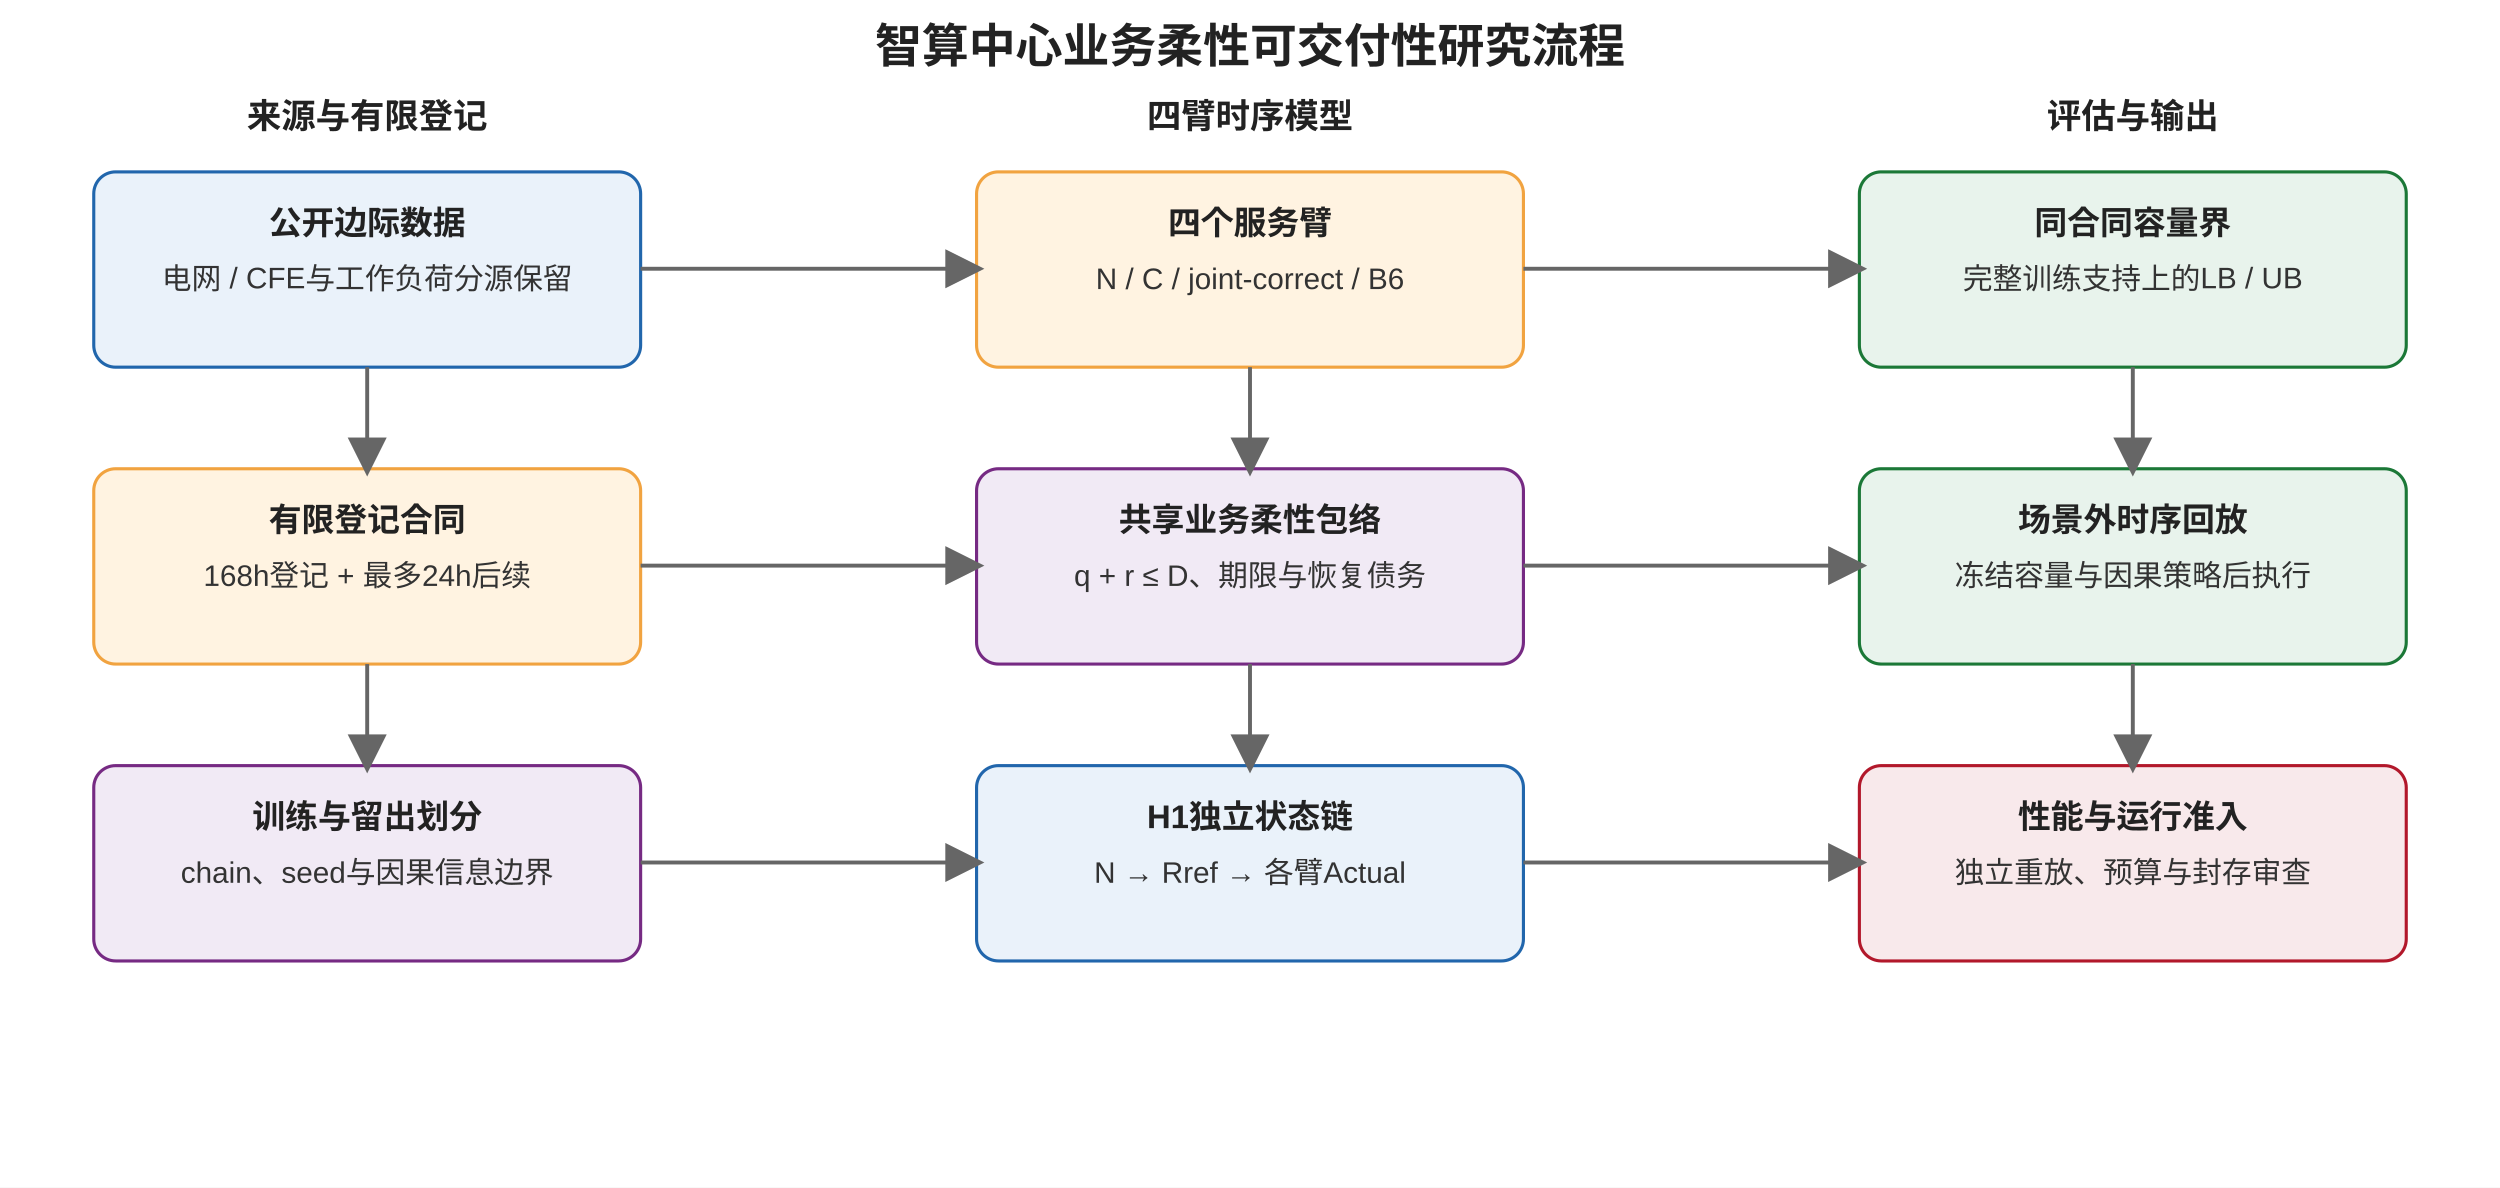
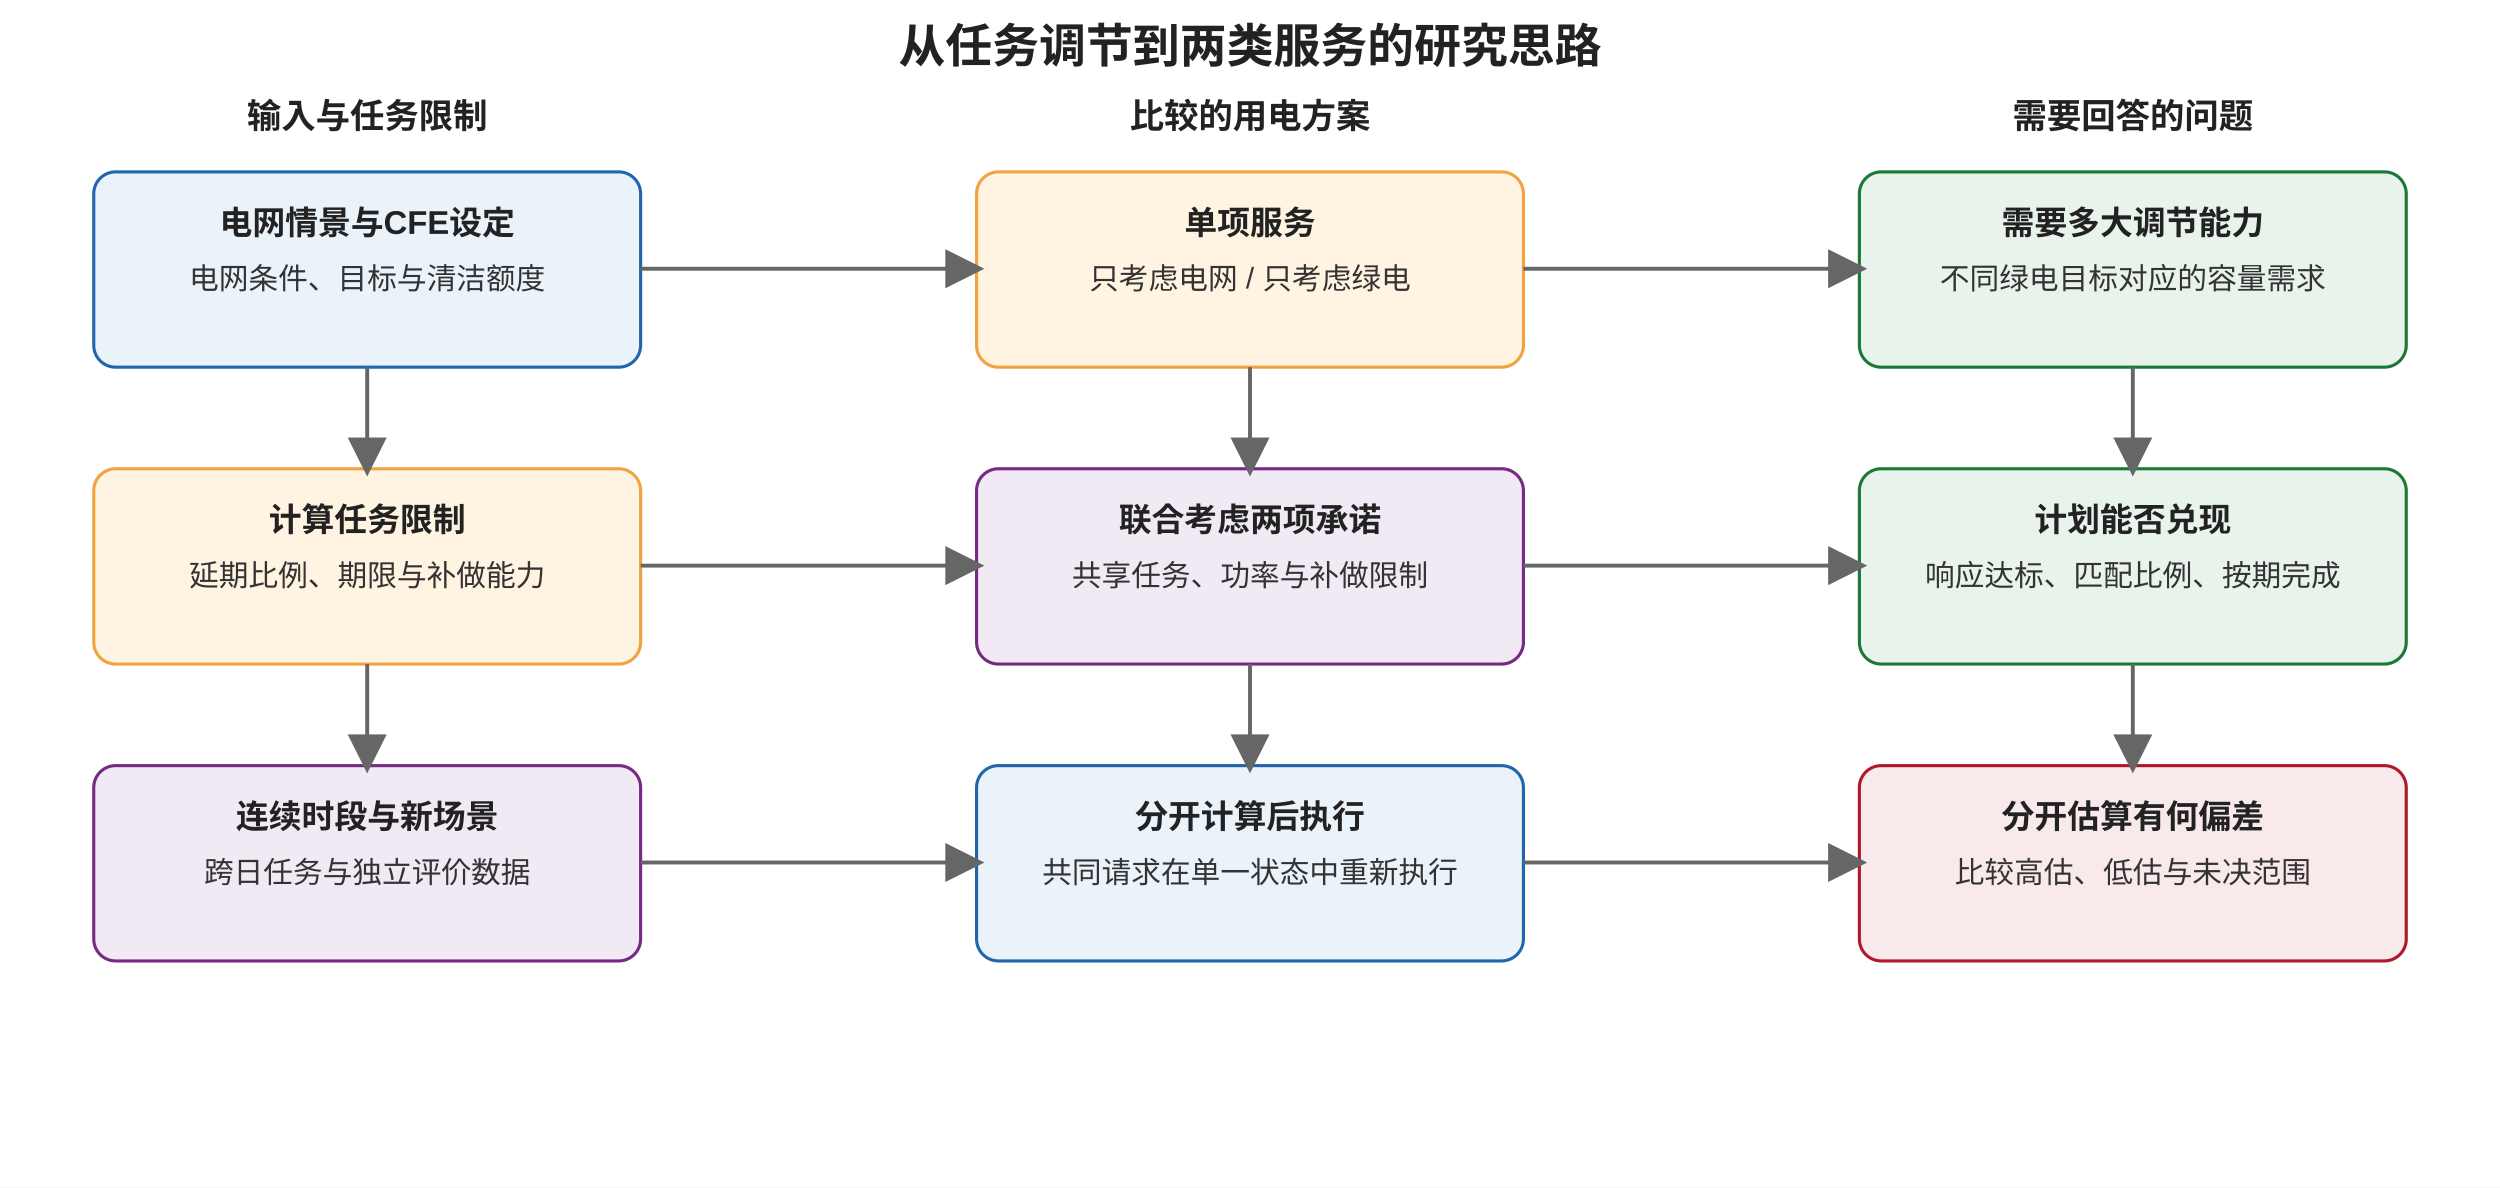
<svg xmlns="http://www.w3.org/2000/svg" width="1600" height="760" viewBox="0 0 1600 760">
  <defs>
    <marker id="arrow" markerWidth="10" markerHeight="10" refX="8" refY="5" orient="auto">
      <path d="M0,0 L10,5 L0,10 z" fill="#666666" />
    </marker>
    <style>
      .title{font:700 30px Arial,'Microsoft YaHei',sans-serif;fill:#222222}
      .lane{font:700 22px Arial,'Microsoft YaHei',sans-serif;fill:#222222}
      .head{font:700 21px Arial,'Microsoft YaHei',sans-serif;fill:#222222}
      .body{font:400 19px Arial,'Microsoft YaHei',sans-serif;fill:#333333}
      .card{stroke-width:2}
      .arrow{fill:none;stroke:#666666;stroke-width:2.5;marker-end:url(#arrow)}
    </style>
  </defs>
  <rect width="1600" height="760" fill="#FFFFFF" />
-   <text x="800" y="40" text-anchor="middle" class="title">智算中心业务柔性可交付性研究流程</text>
-   <text x="235" y="82" text-anchor="middle" class="lane">来源与有限登记</text>
-   <text x="800" y="82" text-anchor="middle" class="lane">四臂时序模型</text>
-   <text x="1365" y="82" text-anchor="middle" class="lane">评估与输出</text>
+   <text x="800" y="40" text-anchor="middle" class="title">从任务调节到两类服务的研究思路</text>
+   <text x="235" y="82" text-anchor="middle" class="lane">输入与任务限制</text>
+   <text x="800" y="82" text-anchor="middle" class="lane">比较的用电方案</text>
+   <text x="1365" y="82" text-anchor="middle" class="lane">需要回答的问题</text>
  <g class="card">
    <rect x="60" y="110" width="350" height="125" rx="14" fill="#EAF2FA" stroke="#2166AC" />
-     <text x="235" y="150" text-anchor="middle" class="head">公开边际数据</text>
-     <text x="235" y="185" text-anchor="middle" class="body">电网 / CFE与工作负荷分源保留</text>
+     <text x="235" y="150" text-anchor="middle" class="head">电网情景与CFE设定</text>
+     <text x="235" y="185" text-anchor="middle" class="body">电网条件、目标与清洁额度</text>
    <rect x="60" y="300" width="350" height="125" rx="14" fill="#FFF3E1" stroke="#F1A340" />
-     <text x="235" y="340" text-anchor="middle" class="head">有限登记合同</text>
-     <text x="235" y="375" text-anchor="middle" class="body">168h登记 + 最多24h后续</text>
+     <text x="235" y="340" text-anchor="middle" class="head">计算任务限制</text>
+     <text x="235" y="375" text-anchor="middle" class="body">延期比例、期限与补做能力</text>
    <rect x="60" y="490" width="350" height="125" rx="14" fill="#F1EAF5" stroke="#762A83" />
-     <text x="235" y="530" text-anchor="middle" class="head">训练与留出划分</text>
-     <text x="235" y="565" text-anchor="middle" class="body">chain、seed与因果信息边界</text>
+     <text x="235" y="530" text-anchor="middle" class="head">连续时段与新场景</text>
+     <text x="235" y="565" text-anchor="middle" class="body">跨日任务与独立评价数据</text>
  </g>
  <g class="card">
    <rect x="625" y="110" width="350" height="125" rx="14" fill="#FFF3E1" stroke="#F1A340" />
-     <text x="800" y="150" text-anchor="middle" class="head">四个服务臂</text>
-     <text x="800" y="185" text-anchor="middle" class="body">N / C / joint-correct / B6</text>
+     <text x="800" y="150" text-anchor="middle" class="head">单项服务</text>
+     <text x="800" y="185" text-anchor="middle" class="body">只考虑电网 / 只考虑绿电</text>
    <rect x="625" y="300" width="350" height="125" rx="14" fill="#F1EAF5" stroke="#762A83" />
-     <text x="800" y="340" text-anchor="middle" class="head">共享业务柔性包络</text>
-     <text x="800" y="375" text-anchor="middle" class="body">q + r ≤ D、期限与恢复债务</text>
+     <text x="800" y="340" text-anchor="middle" class="head">联合考虑两项承诺</text>
+     <text x="800" y="375" text-anchor="middle" class="body">共享任务、功率与补做限制</text>
    <rect x="625" y="490" width="350" height="125" rx="14" fill="#EAF2FA" stroke="#2166AC" />
-     <text x="800" y="530" text-anchor="middle" class="head">H1独立状态链</text>
-     <text x="800" y="565" text-anchor="middle" class="body">N → Rref → 各臂Actual</text>
+     <text x="800" y="530" text-anchor="middle" class="head">分开计算后执行</text>
+     <text x="800" y="565" text-anchor="middle" class="body">共同请求在单一状态中重新执行</text>
  </g>
  <g class="card">
    <rect x="1190" y="110" width="350" height="125" rx="14" fill="#E8F3EC" stroke="#1B7837" />
-     <text x="1365" y="150" text-anchor="middle" class="head">同合同容量界</text>
-     <text x="1365" y="185" text-anchor="middle" class="body">完整训练支持上的LB / UB</text>
+     <text x="1365" y="150" text-anchor="middle" class="head">需要多大调节能力</text>
+     <text x="1365" y="185" text-anchor="middle" class="body">不同绿电目标对应的容量需求</text>
    <rect x="1190" y="300" width="350" height="125" rx="14" fill="#E8F3EC" stroke="#1B7837" />
-     <text x="1365" y="340" text-anchor="middle" class="head">场景外时序回放</text>
-     <text x="1365" y="375" text-anchor="middle" class="body">冻结容量与因果策略后执行</text>
+     <text x="1365" y="340" text-anchor="middle" class="head">计划能否兑现</text>
+     <text x="1365" y="375" text-anchor="middle" class="body">响应达标、匹配比例、按期完成</text>
    <rect x="1190" y="490" width="350" height="125" rx="14" fill="#F8E9EB" stroke="#B2182B" />
-     <text x="1365" y="530" text-anchor="middle" class="head">性能与运行准入</text>
-     <text x="1365" y="565" text-anchor="middle" class="body">独立重放、预算与封存审查</text>
+     <text x="1365" y="530" text-anchor="middle" class="head">分开估算有何偏差</text>
+     <text x="1365" y="565" text-anchor="middle" class="body">比较高估、低估与未决范围</text>
  </g>
  <path d="M410 172 H625" class="arrow" />
  <path d="M410 362 H625" class="arrow" />
  <path d="M410 552 H625" class="arrow" />
  <path d="M975 172 H1190" class="arrow" />
  <path d="M975 362 H1190" class="arrow" />
  <path d="M975 552 H1190" class="arrow" />
  <path d="M235 235 V300" class="arrow" />
  <path d="M235 425 V490" class="arrow" />
  <path d="M800 235 V300" class="arrow" />
  <path d="M800 425 V490" class="arrow" />
  <path d="M1365 235 V300" class="arrow" />
  <path d="M1365 425 V490" class="arrow" />
</svg>
